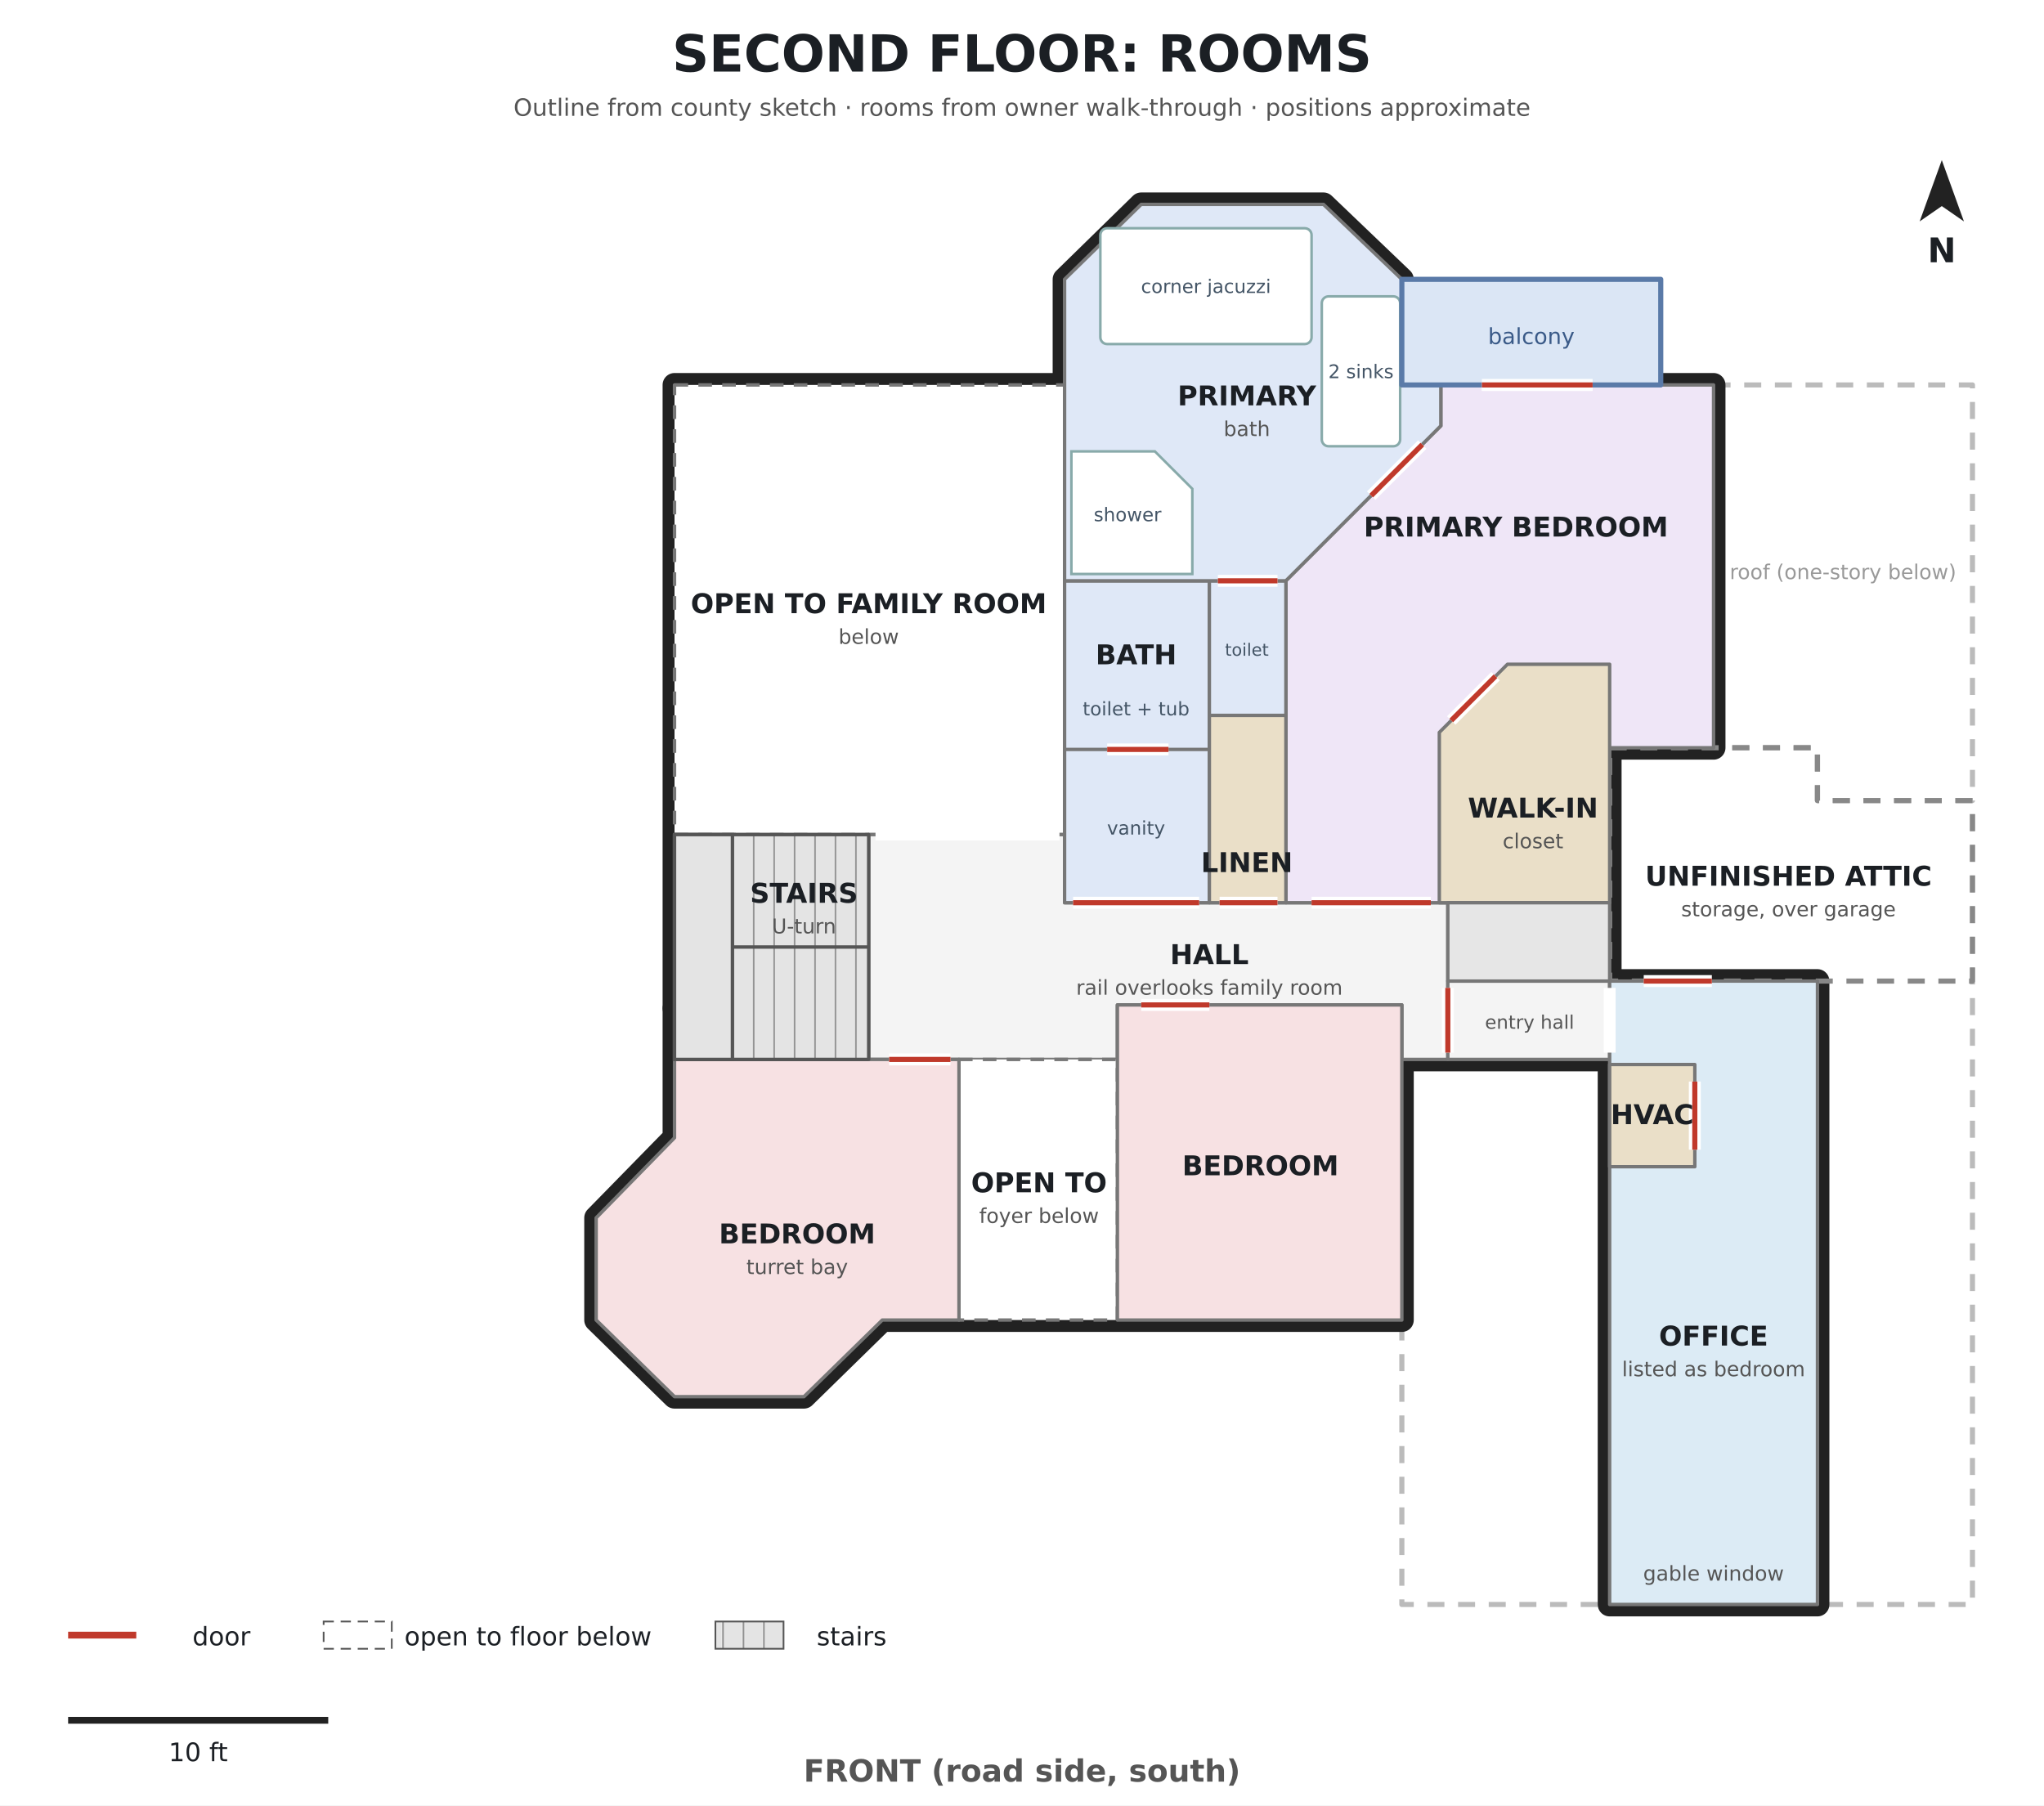
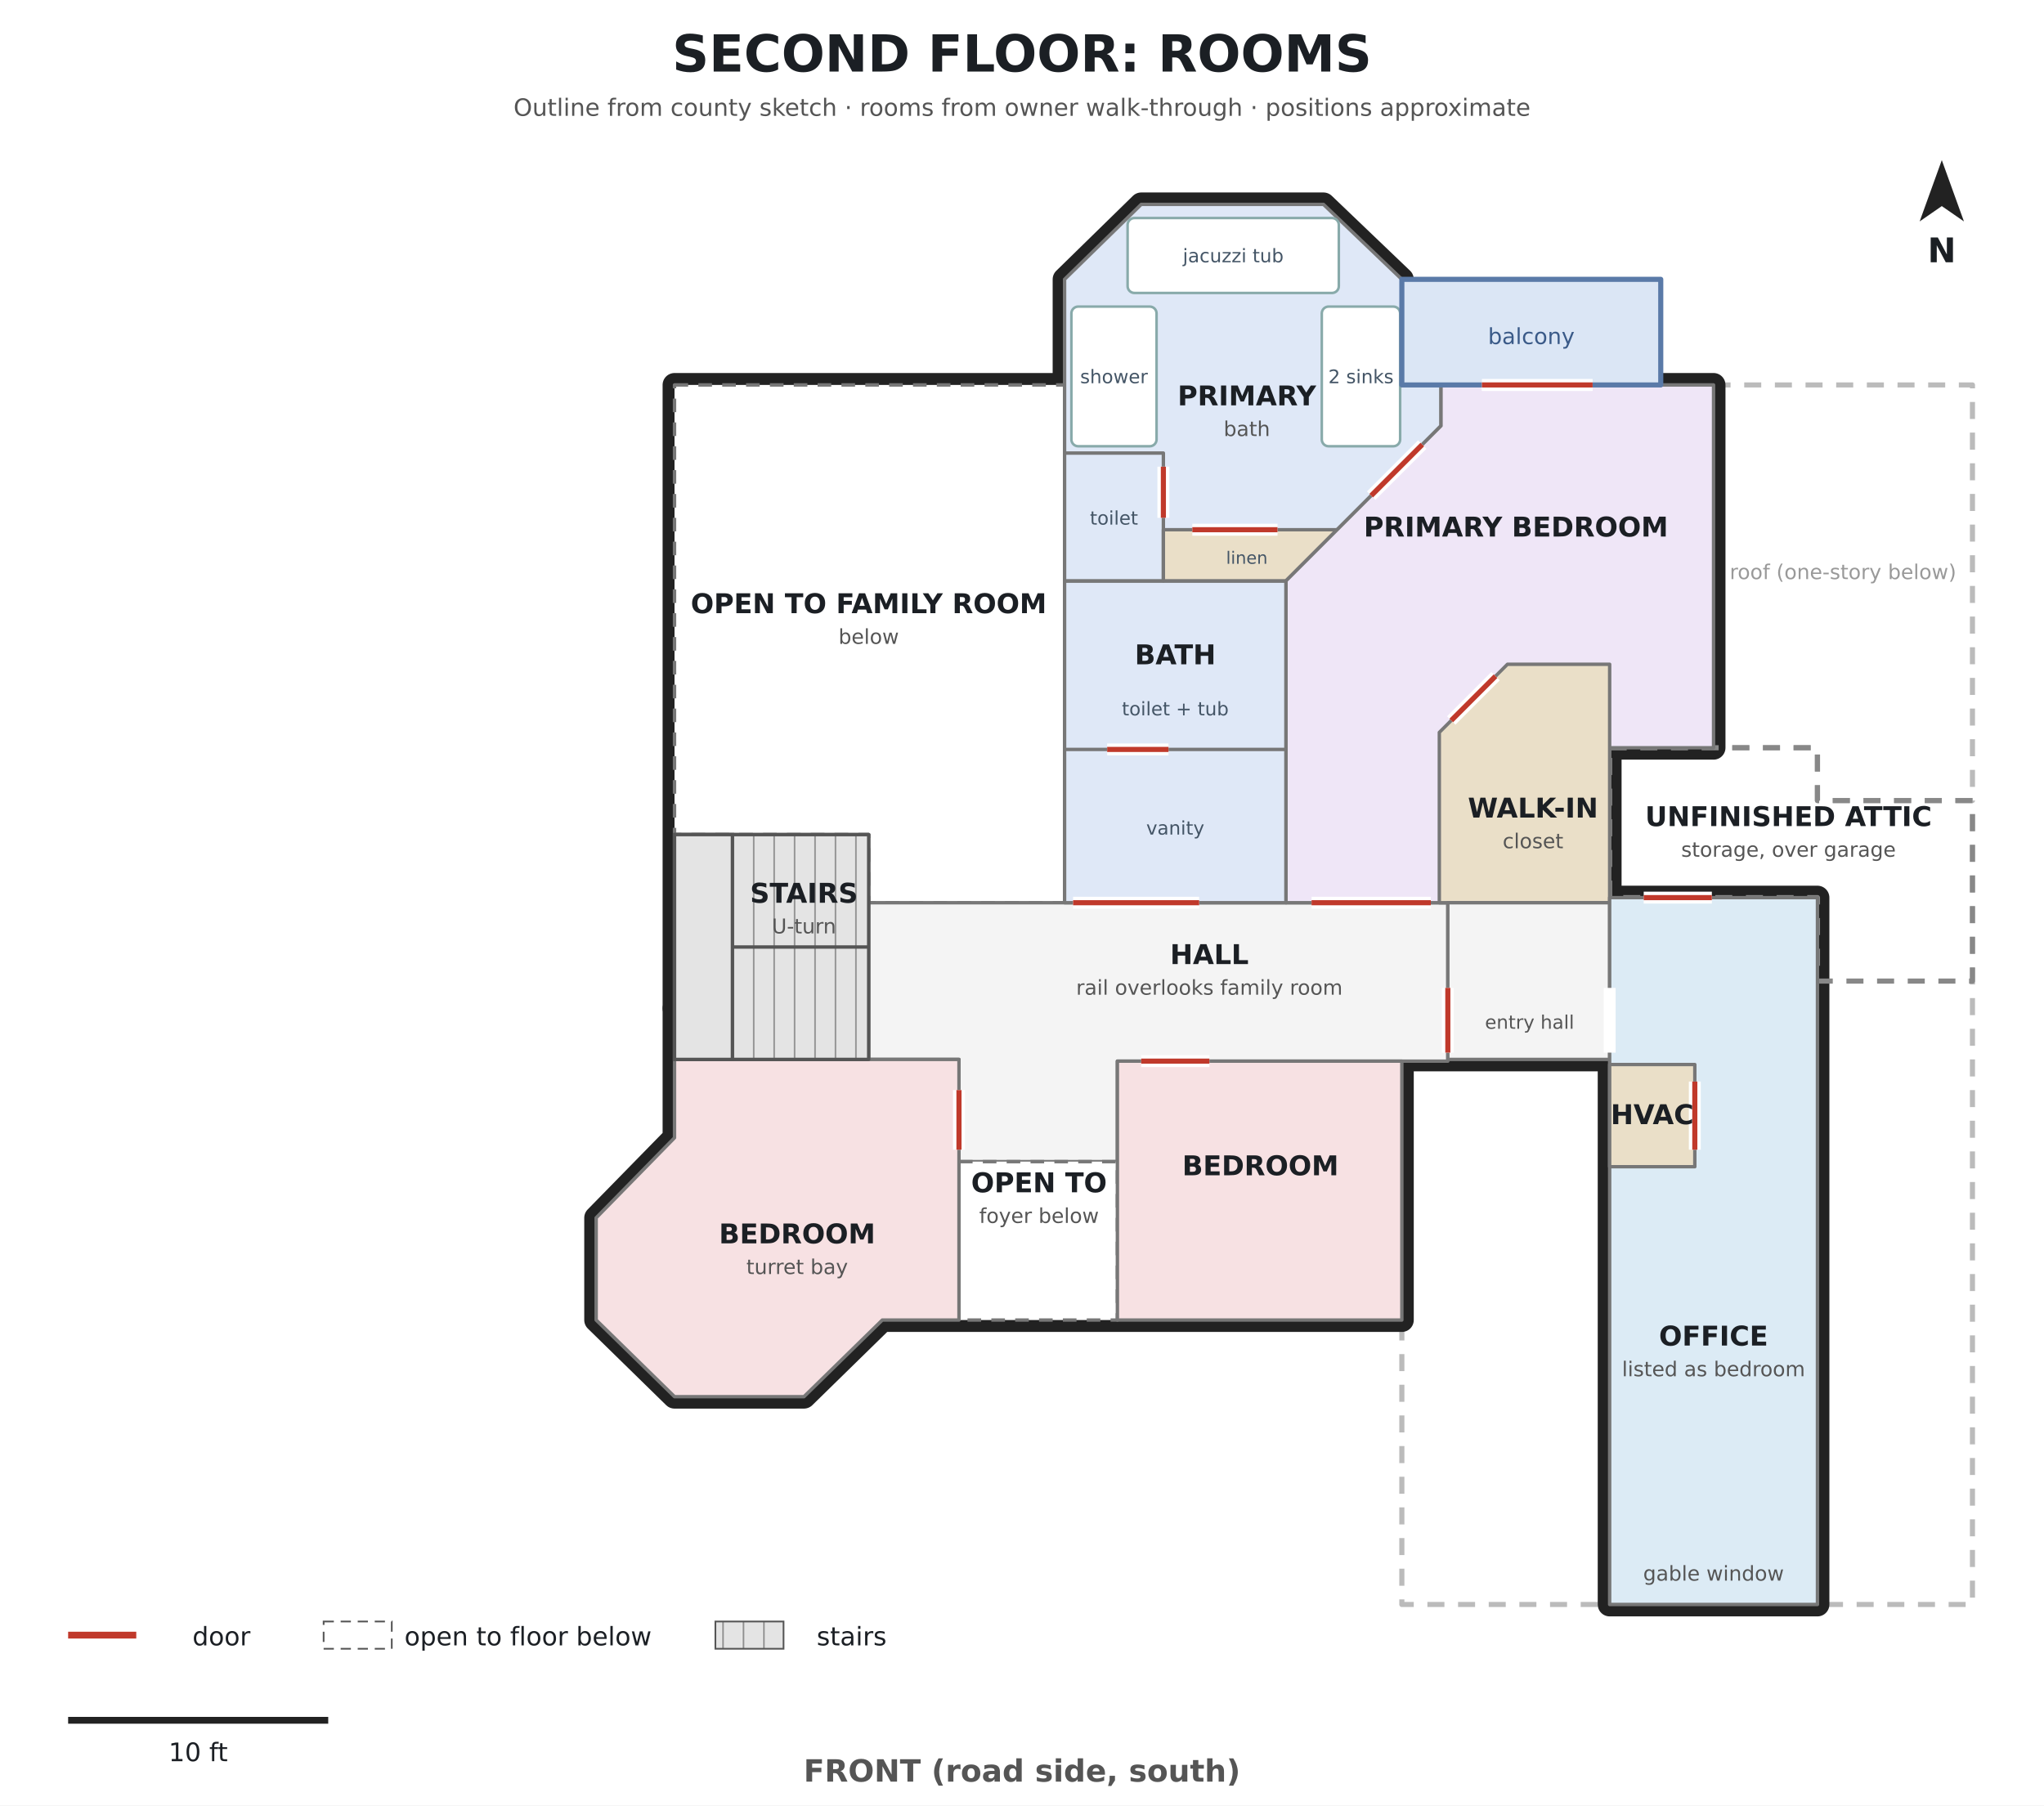
<svg xmlns="http://www.w3.org/2000/svg" viewBox="0 0 1200 1060" width="1200" height="1060" font-family="DejaVu Sans, Arial, sans-serif">
  <defs>
    <pattern id="st" width="12" height="12" patternUnits="userSpaceOnUse">
      <rect width="12" height="12" fill="#e4e4e4" />
      <line x1="0" y1="0" x2="0" y2="12" stroke="#999" stroke-width="2" />
    </pattern>
  </defs>
  <rect width="1200" height="1060" fill="#fff" />
  <text x="600.0" y="42" font-size="30" font-weight="bold" fill="#1b1f24" text-anchor="middle">SECOND FLOOR: ROOMS</text>
  <text x="600.0" y="68" font-size="14" font-weight="normal" fill="#555" text-anchor="middle">Outline from county sketch · rooms from owner walk-through · positions approximate</text>
  <g transform="translate(10,90)">
    <polygon points="935,349 1057,349 1057,380 1148,380 1148,852 813,852 813,532 935,532" fill="none" stroke="#bbb" stroke-width="3" stroke-linejoin="round" stroke-dasharray="10 8" />
    <polygon points="996,136 1148,136 1148,380 1057,380 1057,349 996,349" fill="none" stroke="#bbb" stroke-width="3" stroke-linejoin="round" stroke-dasharray="10 8" />
    <text x="1072" y="250" font-size="12" font-weight="normal" fill="#999" text-anchor="middle">roof (one-story below)</text>
    <polygon points="615,74 660,30 767,30 813,74 813,136 996,136 996,349 935,349 935,532 813,532 813,685 508,685 462,730 386,730 340,685 340,625 386,578 386,502 615,502" fill="#222" stroke="#222" stroke-width="14" stroke-linejoin="round" />
    <polygon points="386,136 615,136 615,502 386,502" fill="#222" stroke="#222" stroke-width="14" stroke-linejoin="round" />
-     <polygon points="935,486 1057,486 1057,852 935,852" fill="#222" stroke="#222" stroke-width="14" stroke-linejoin="round" />
-     <polygon points="935,349 1057,349 1057,380 1148,380 1148,486 935,486" fill="none" stroke="#888" stroke-width="3" stroke-linejoin="round" stroke-dasharray="10 8" />
-     <polygon points="386,136 615,136 615,400 386,400" fill="#ffffff" stroke="#777" stroke-width="2" stroke-linejoin="round" stroke-dasharray="8 6" />
+     <polygon points="935,437 1057,437 1057,852 935,852" fill="#222" stroke="#222" stroke-width="14" stroke-linejoin="round" />
+     <polygon points="935,349 1057,349 1057,380 1148,380 1148,486 1057,486 1057,437 935,437" fill="none" stroke="#888" stroke-width="3" stroke-linejoin="round" stroke-dasharray="10 8" />
+     <polygon points="386,136 615,136 615,440 500,440 500,400 386,400" fill="#ffffff" stroke="#777" stroke-width="2" stroke-linejoin="round" stroke-dasharray="8 6" />
    <polygon points="386,400 500,400 500,532 386,532" fill="#d9d9d9" stroke="#777" stroke-width="2" stroke-linejoin="round" />
-     <polygon points="500,400 615,400 615,440 840,440 840,532 813,532 813,500 646,500 646,532 500,532" fill="#f4f4f4" stroke="#777" stroke-width="2" stroke-linejoin="round" />
-     <polygon points="553,532 646,532 646,685 553,685" fill="#ffffff" stroke="#777" stroke-width="2" stroke-linejoin="round" stroke-dasharray="8 6" />
+     <polygon points="500,440 840,440 840,533 646,533 646,592 553,592 553,532 500,532" fill="#f4f4f4" stroke="#777" stroke-width="2" stroke-linejoin="round" />
+     <polygon points="553,592 646,592 646,685 553,685" fill="#ffffff" stroke="#777" stroke-width="2" stroke-linejoin="round" stroke-dasharray="8 6" />
    <polygon points="386,532 553,532 553,685 508,685 462,730 386,730 340,685 340,625 386,578" fill="#f7e1e3" stroke="#777" stroke-width="2" stroke-linejoin="round" />
-     <polygon points="646,500 813,500 813,685 646,685" fill="#f7e1e3" stroke="#777" stroke-width="2" stroke-linejoin="round" />
-     <polygon points="615,251 700,251 700,440 615,440" fill="#dfe8f7" stroke="#777" stroke-width="2" stroke-linejoin="round" />
-     <polygon points="700,330 745,330 745,440 700,440" fill="#eadfc8" stroke="#777" stroke-width="2" stroke-linejoin="round" />
-     <polygon points="700,251 745,251 745,330 700,330" fill="#dfe8f7" stroke="#777" stroke-width="2" stroke-linejoin="round" />
+     <polygon points="646,533 813,533 813,685 646,685" fill="#f7e1e3" stroke="#777" stroke-width="2" stroke-linejoin="round" />
+     <polygon points="615,251 745,251 745,440 615,440" fill="#dfe8f7" stroke="#777" stroke-width="2" stroke-linejoin="round" />
    <polygon points="615,74 660,30 767,30 813,74 813,136 836,136 836,160 745,251 615,251" fill="#dfe8f7" stroke="#777" stroke-width="2" stroke-linejoin="round" />
+     <polygon points="615,176 673,176 673,251 615,251" fill="#dfe8f7" stroke="#777" stroke-width="2" stroke-linejoin="round" />
+     <polygon points="673,221 775,221 745,251 673,251" fill="#eadfc8" stroke="#777" stroke-width="2" stroke-linejoin="round" />
    <polygon points="836,136 996,136 996,349 935,349 935,440 745,440 745,251 836,160" fill="#efe6f7" stroke="#777" stroke-width="2" stroke-linejoin="round" />
    <polygon points="835,340 875,300 935,300 935,440 835,440" fill="#eadfc8" stroke="#777" stroke-width="2" stroke-linejoin="round" />
-     <polygon points="840,486 935,486 935,532 840,532" fill="#f4f4f4" stroke="#777" stroke-width="2" stroke-linejoin="round" />
-     <polygon points="840,440 935,440 935,486 840,486" fill="#e6e6e6" stroke="#777" stroke-width="2" stroke-linejoin="round" />
-     <polygon points="935,486 1057,486 1057,852 935,852" fill="#dcebf5" stroke="#777" stroke-width="2" stroke-linejoin="round" />
+     <polygon points="840,440 935,440 935,532 840,532" fill="#f4f4f4" stroke="#777" stroke-width="2" stroke-linejoin="round" />
+     <polygon points="935,437 1057,437 1057,852 935,852" fill="#dcebf5" stroke="#777" stroke-width="2" stroke-linejoin="round" />
    <polygon points="935,535 985,535 985,595 935,595" fill="#eadfc8" stroke="#777" stroke-width="2" stroke-linejoin="round" />
    <polygon points="386,400 500,400 500,532 386,532" fill="url(#st)" stroke="#555" stroke-width="2" stroke-linejoin="round" />
    <rect x="386" y="400" width="34" height="132" fill="#e4e4e4" stroke="#555" stroke-width="2" />
    <line x1="420" y1="466" x2="500" y2="466" stroke="#555" stroke-width="2" />
-     <rect x="636" y="44" width="124" height="68" fill="#fff" stroke="#8aa" stroke-width="1.5" rx="4" />
-     <text x="698.0" y="82.0" font-size="11" font-weight="normal" fill="#456" text-anchor="middle">corner jacuzzi</text>
-     <rect x="766" y="84" width="46" height="88" fill="#fff" stroke="#8aa" stroke-width="1.5" rx="4" />
-     <text x="789.0" y="132.0" font-size="11" font-weight="normal" fill="#456" text-anchor="middle">2 sinks</text>
-     <polygon points="619,175 668,175 690,197 690,247 619,247" fill="#fff" stroke="#8aa" stroke-width="1.5" />
-     <text x="652" y="216" font-size="11" font-weight="normal" fill="#456" text-anchor="middle">shower</text>
-     <text x="722" y="295" font-size="10" font-weight="normal" fill="#456" text-anchor="middle">toilet</text>
+     <rect x="652" y="38" width="124" height="44" fill="#fff" stroke="#8aa" stroke-width="1.5" rx="4" />
+     <text x="714.0" y="64.0" font-size="11" font-weight="normal" fill="#456" text-anchor="middle">jacuzzi tub</text>
+     <rect x="619" y="90" width="50" height="82" fill="#fff" stroke="#8aa" stroke-width="1.5" rx="4" />
+     <text x="644.0" y="135.0" font-size="11" font-weight="normal" fill="#456" text-anchor="middle">shower</text>
+     <rect x="766" y="90" width="46" height="82" fill="#fff" stroke="#8aa" stroke-width="1.5" rx="4" />
+     <text x="789.0" y="135.0" font-size="11" font-weight="normal" fill="#456" text-anchor="middle">2 sinks</text>
+     <text x="644" y="218" font-size="11" font-weight="normal" fill="#456" text-anchor="middle">toilet</text>
+     <text x="722" y="241" font-size="10" font-weight="normal" fill="#456" text-anchor="middle">linen</text>
    <text x="888" y="514" font-size="11" font-weight="normal" fill="#555" text-anchor="middle">entry hall</text>
-     <line x1="615" y1="350" x2="700" y2="350" stroke="#777" stroke-width="2" />
+     <line x1="615" y1="350" x2="745" y2="350" stroke="#777" stroke-width="2" />
    <line x1="640" y1="350" x2="676" y2="350" stroke="#ffffff" stroke-width="7" />
    <line x1="640" y1="350" x2="676" y2="350" stroke="#c0392b" stroke-width="3" />
-     <text x="657" y="330" font-size="11" font-weight="normal" fill="#456" text-anchor="middle">toilet + tub</text>
-     <text x="657" y="400" font-size="11" font-weight="normal" fill="#456" text-anchor="middle">vanity</text>
-     <line x1="504" y1="400" x2="612" y2="400" stroke="#ffffff" stroke-width="7" />
+     <text x="680" y="330" font-size="11" font-weight="normal" fill="#456" text-anchor="middle">toilet + tub</text>
+     <text x="680" y="400" font-size="11" font-weight="normal" fill="#456" text-anchor="middle">vanity</text>
    <line x1="620" y1="440" x2="694" y2="440" stroke="#ffffff" stroke-width="7" />
    <line x1="620" y1="440" x2="694" y2="440" stroke="#c0392b" stroke-width="3" />
-     <line x1="706" y1="440" x2="740" y2="440" stroke="#ffffff" stroke-width="7" />
-     <line x1="706" y1="440" x2="740" y2="440" stroke="#c0392b" stroke-width="3" />
    <line x1="760" y1="440" x2="830" y2="440" stroke="#ffffff" stroke-width="7" />
    <line x1="760" y1="440" x2="830" y2="440" stroke="#c0392b" stroke-width="3" />
-     <line x1="660" y1="500" x2="700" y2="500" stroke="#ffffff" stroke-width="7" />
-     <line x1="660" y1="500" x2="700" y2="500" stroke="#c0392b" stroke-width="3" />
-     <line x1="512" y1="532" x2="548" y2="532" stroke="#ffffff" stroke-width="7" />
-     <line x1="512" y1="532" x2="548" y2="532" stroke="#c0392b" stroke-width="3" />
+     <line x1="660" y1="533" x2="700" y2="533" stroke="#ffffff" stroke-width="7" />
+     <line x1="660" y1="533" x2="700" y2="533" stroke="#c0392b" stroke-width="3" />
+     <line x1="553" y1="550" x2="553" y2="585" stroke="#ffffff" stroke-width="7" />
+     <line x1="553" y1="550" x2="553" y2="585" stroke="#c0392b" stroke-width="3" />
    <line x1="840" y1="490" x2="840" y2="528" stroke="#ffffff" stroke-width="7" />
    <line x1="840" y1="490" x2="840" y2="528" stroke="#c0392b" stroke-width="3" />
    <line x1="935" y1="490" x2="935" y2="528" stroke="#ffffff" stroke-width="7" />
    <line x1="985" y1="545" x2="985" y2="585" stroke="#ffffff" stroke-width="7" />
    <line x1="985" y1="545" x2="985" y2="585" stroke="#c0392b" stroke-width="3" />
-     <line x1="955" y1="486" x2="995" y2="486" stroke="#ffffff" stroke-width="7" />
-     <line x1="955" y1="486" x2="995" y2="486" stroke="#c0392b" stroke-width="3" />
+     <line x1="955" y1="437" x2="995" y2="437" stroke="#ffffff" stroke-width="7" />
+     <line x1="955" y1="437" x2="995" y2="437" stroke="#c0392b" stroke-width="3" />
    <line x1="795" y1="201" x2="825" y2="171" stroke="#ffffff" stroke-width="7" />
    <line x1="795" y1="201" x2="825" y2="171" stroke="#c0392b" stroke-width="3" />
-     <line x1="705" y1="251" x2="740" y2="251" stroke="#ffffff" stroke-width="7" />
-     <line x1="705" y1="251" x2="740" y2="251" stroke="#c0392b" stroke-width="3" />
+     <line x1="673" y1="184" x2="673" y2="214" stroke="#ffffff" stroke-width="7" />
+     <line x1="673" y1="184" x2="673" y2="214" stroke="#c0392b" stroke-width="3" />
+     <line x1="690" y1="221" x2="740" y2="221" stroke="#ffffff" stroke-width="7" />
+     <line x1="690" y1="221" x2="740" y2="221" stroke="#c0392b" stroke-width="3" />
    <line x1="860" y1="136" x2="925" y2="136" stroke="#ffffff" stroke-width="7" />
    <line x1="860" y1="136" x2="925" y2="136" stroke="#c0392b" stroke-width="3" />
    <line x1="842" y1="333" x2="868" y2="307" stroke="#ffffff" stroke-width="7" />
    <line x1="842" y1="333" x2="868" y2="307" stroke="#c0392b" stroke-width="3" />
    <text x="996" y="838" font-size="12" font-weight="normal" fill="#555" text-anchor="middle">gable window</text>
    <polygon points="813,74 965,74 965,136 813,136" fill="#dbe6f5" stroke="#5a7aa8" stroke-width="3" stroke-linejoin="round" />
    <text x="889" y="112" font-size="13" font-weight="normal" fill="#3a5a88" text-anchor="middle">balcony</text>
    <line x1="860" y1="136" x2="925" y2="136" stroke="#ffffff" stroke-width="7" />
    <line x1="860" y1="136" x2="925" y2="136" stroke="#c0392b" stroke-width="3" />
    <text x="500" y="270" font-size="16" font-weight="bold" fill="#1b1f24" text-anchor="middle">OPEN TO FAMILY ROOM</text>
    <text x="500" y="288" font-size="12" font-weight="normal" fill="#555" text-anchor="middle">below</text>
    <text x="462" y="440" font-size="16" font-weight="bold" fill="#1b1f24" text-anchor="middle">STAIRS</text>
    <text x="462" y="458" font-size="12" font-weight="normal" fill="#555" text-anchor="middle">U-turn</text>
    <text x="700" y="476" font-size="16" font-weight="bold" fill="#1b1f24" text-anchor="middle">HALL</text>
    <text x="700" y="494" font-size="12" font-weight="normal" fill="#555" text-anchor="middle">rail overlooks family room</text>
    <text x="600" y="610" font-size="16" font-weight="bold" fill="#1b1f24" text-anchor="middle">OPEN TO</text>
    <text x="600" y="628" font-size="12" font-weight="normal" fill="#555" text-anchor="middle">foyer below</text>
    <text x="458" y="640" font-size="16" font-weight="bold" fill="#1b1f24" text-anchor="middle">BEDROOM</text>
    <text x="458" y="658" font-size="12" font-weight="normal" fill="#555" text-anchor="middle">turret bay</text>
    <text x="730" y="600" font-size="16" font-weight="bold" fill="#1b1f24" text-anchor="middle">BEDROOM</text>
-     <text x="657" y="300" font-size="16" font-weight="bold" fill="#1b1f24" text-anchor="middle">BATH</text>
-     <text x="722" y="422" font-size="16" font-weight="bold" fill="#1b1f24" text-anchor="middle">LINEN</text>
+     <text x="680" y="300" font-size="16" font-weight="bold" fill="#1b1f24" text-anchor="middle">BATH</text>
    <text x="722" y="148" font-size="16" font-weight="bold" fill="#1b1f24" text-anchor="middle">PRIMARY</text>
    <text x="722" y="166" font-size="12" font-weight="normal" fill="#555" text-anchor="middle">bath</text>
    <text x="880" y="225" font-size="16" font-weight="bold" fill="#1b1f24" text-anchor="middle">PRIMARY BEDROOM</text>
    <text x="890" y="390" font-size="16" font-weight="bold" fill="#1b1f24" text-anchor="middle">WALK-IN</text>
    <text x="890" y="408" font-size="12" font-weight="normal" fill="#555" text-anchor="middle">closet</text>
-     <text x="1040" y="430" font-size="16" font-weight="bold" fill="#1b1f24" text-anchor="middle">UNFINISHED ATTIC</text>
-     <text x="1040" y="448" font-size="12" font-weight="normal" fill="#555" text-anchor="middle">storage, over garage</text>
+     <text x="1040" y="395" font-size="16" font-weight="bold" fill="#1b1f24" text-anchor="middle">UNFINISHED ATTIC</text>
+     <text x="1040" y="413" font-size="12" font-weight="normal" fill="#555" text-anchor="middle">storage, over garage</text>
    <text x="996" y="700" font-size="16" font-weight="bold" fill="#1b1f24" text-anchor="middle">OFFICE</text>
    <text x="996" y="718" font-size="12" font-weight="normal" fill="#555" text-anchor="middle">listed as bedroom</text>
    <text x="960" y="570" font-size="16" font-weight="bold" fill="#1b1f24" text-anchor="middle">HVAC</text>
  </g>
  <g transform="translate(40,960)">
    <line x1="0" y1="0" x2="40" y2="0" stroke="#c0392b" stroke-width="4" />
    <text x="90" y="6" font-size="15" font-weight="normal" fill="#1b1f24" text-anchor="middle">door</text>
    <rect x="150" y="-8" width="40" height="16" fill="#fff" stroke="#555" stroke-dasharray="6 4" />
    <text x="270" y="6" font-size="15" font-weight="normal" fill="#1b1f24" text-anchor="middle">open to floor below</text>
    <rect x="380" y="-8" width="40" height="16" fill="url(#st)" stroke="#555" />
    <text x="460" y="6" font-size="15" font-weight="normal" fill="#1b1f24" text-anchor="middle">stairs</text>
  </g>
  <g transform="translate(40,1010)">
    <line x1="0" y1="0" x2="152.7" y2="0" stroke="#222" stroke-width="4" />
    <text x="76.35" y="24" font-size="15" font-weight="normal" fill="#1b1f24" text-anchor="middle">10 ft</text>
  </g>
  <g transform="translate(1140,130)">
    <polygon points="0,-36 13,0 0,-9 -13,0" fill="#222" />
    <text x="0" y="24" font-size="20" font-weight="bold" fill="#1b1f24" text-anchor="middle">N</text>
  </g>
  <text x="600.0" y="1046" font-size="18" font-weight="bold" fill="#555" text-anchor="middle">FRONT (road side, south)</text>
</svg>
